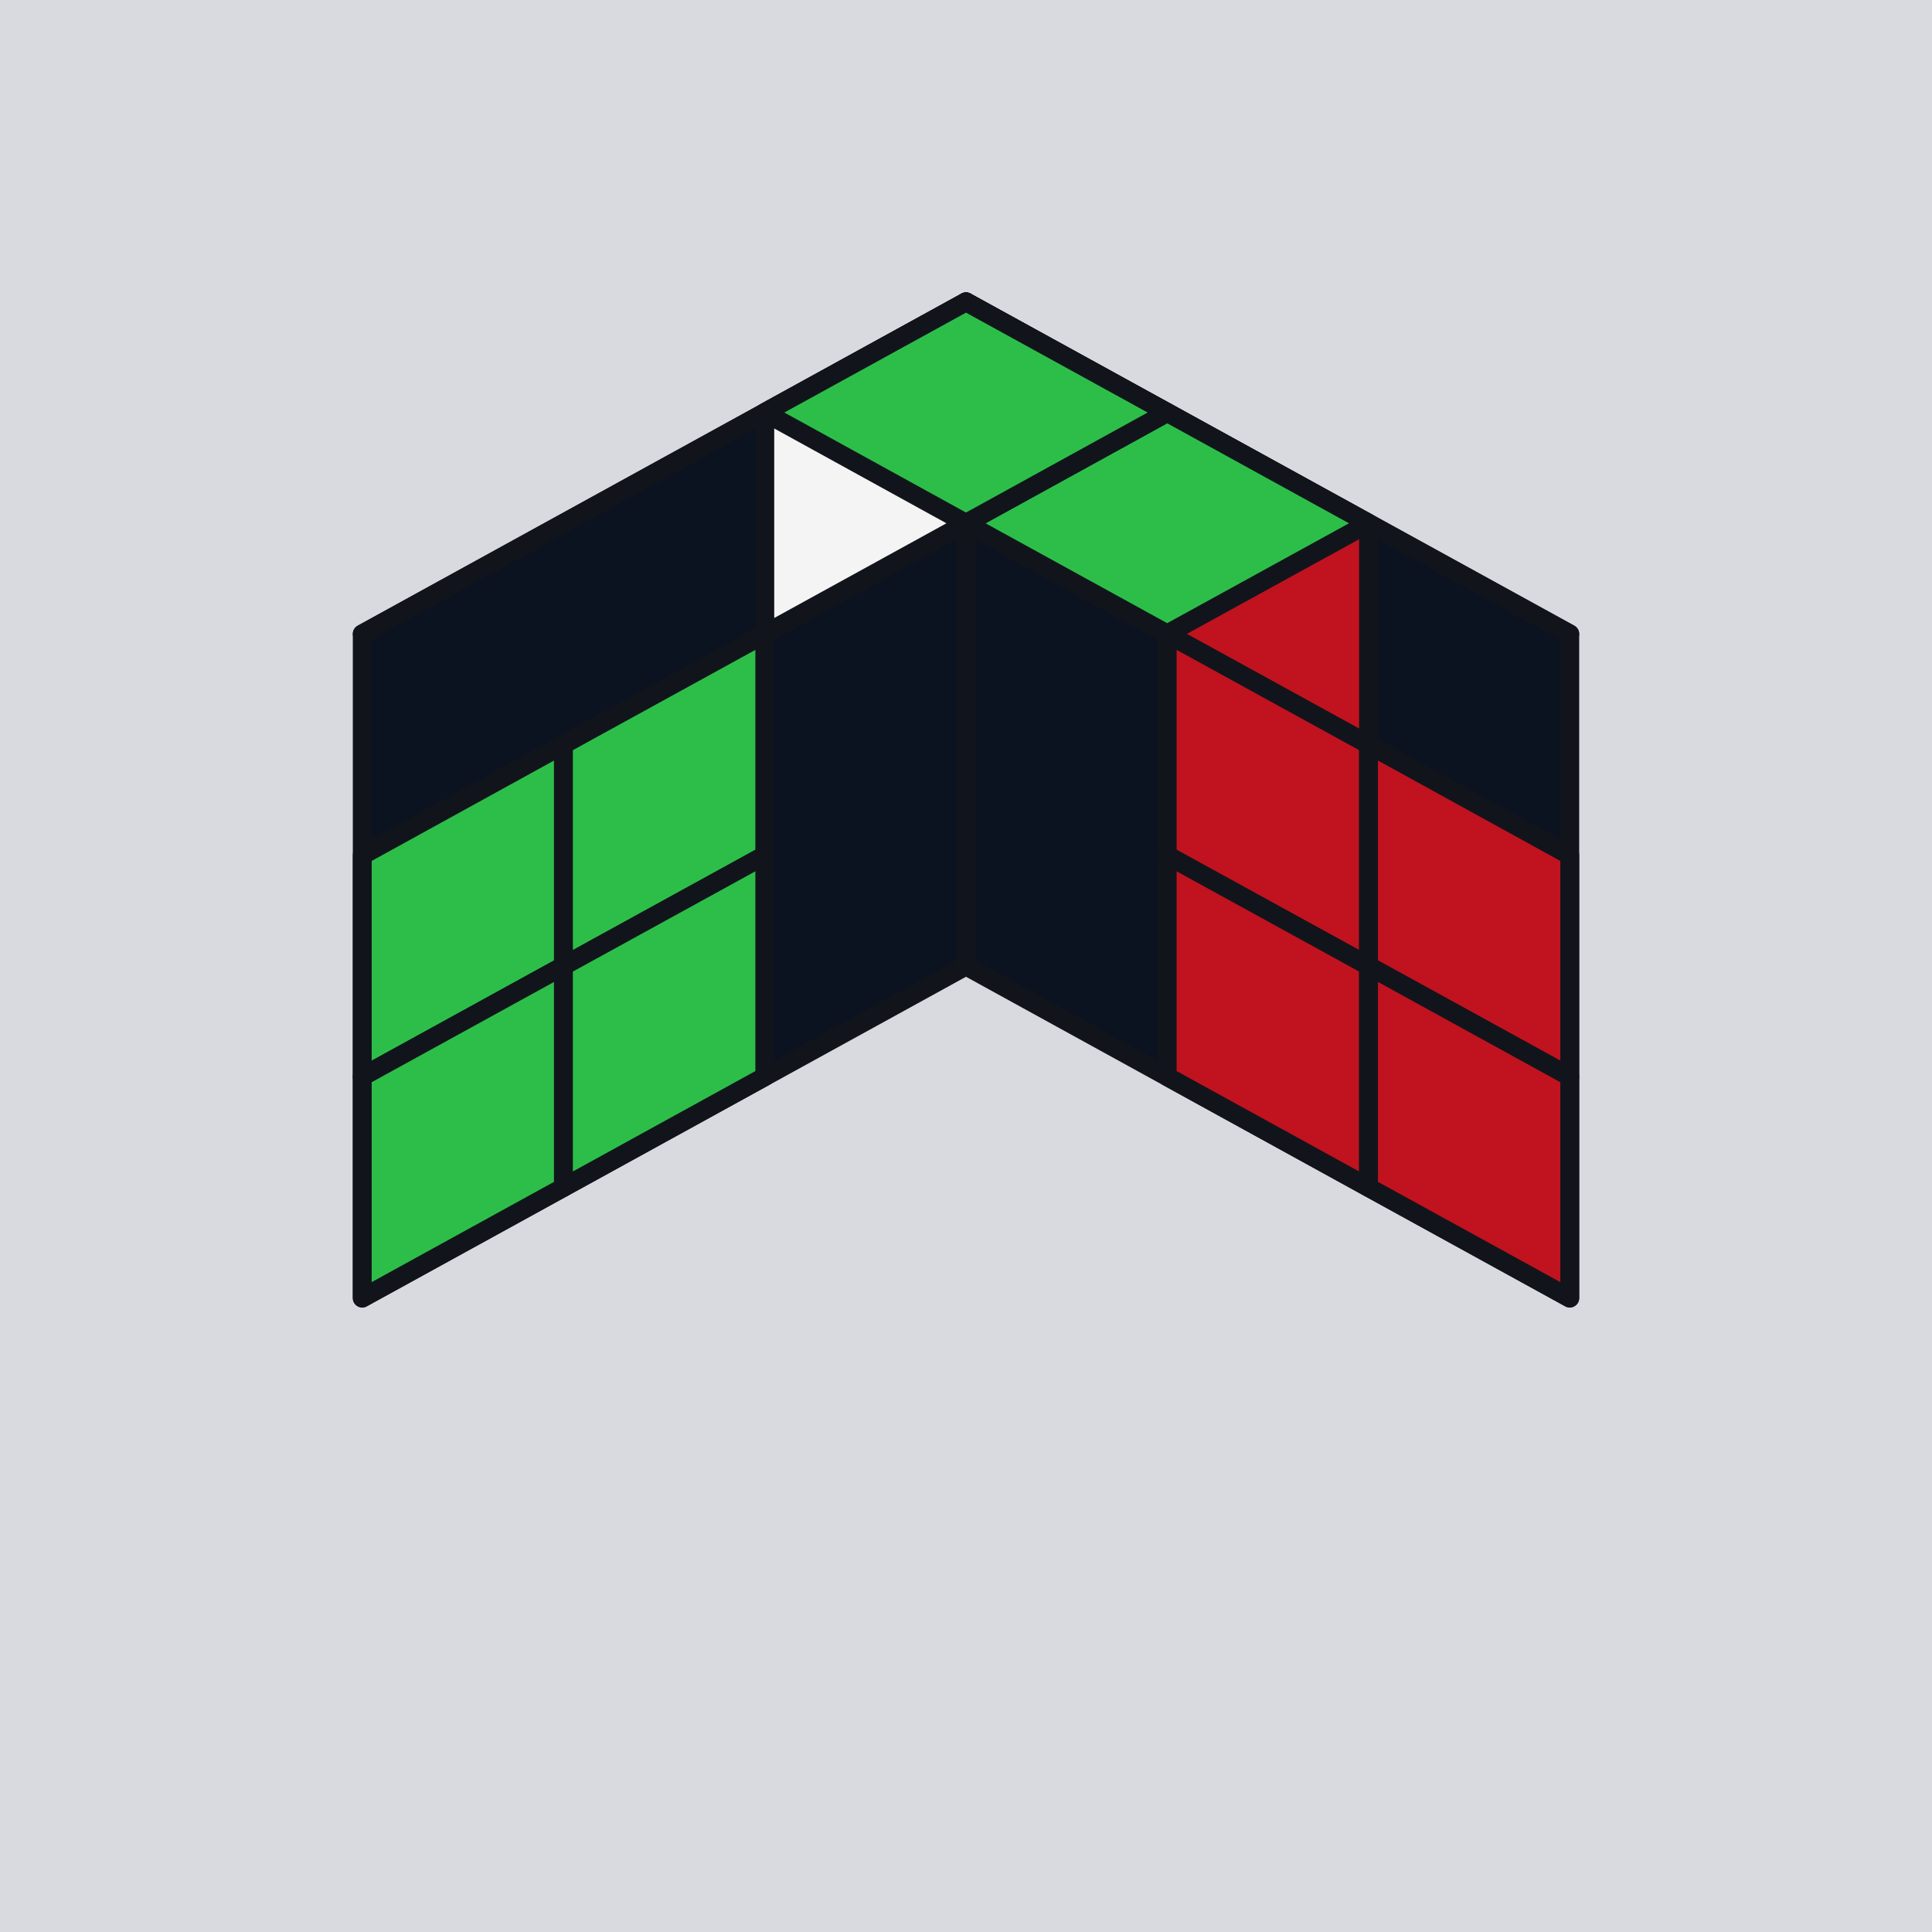
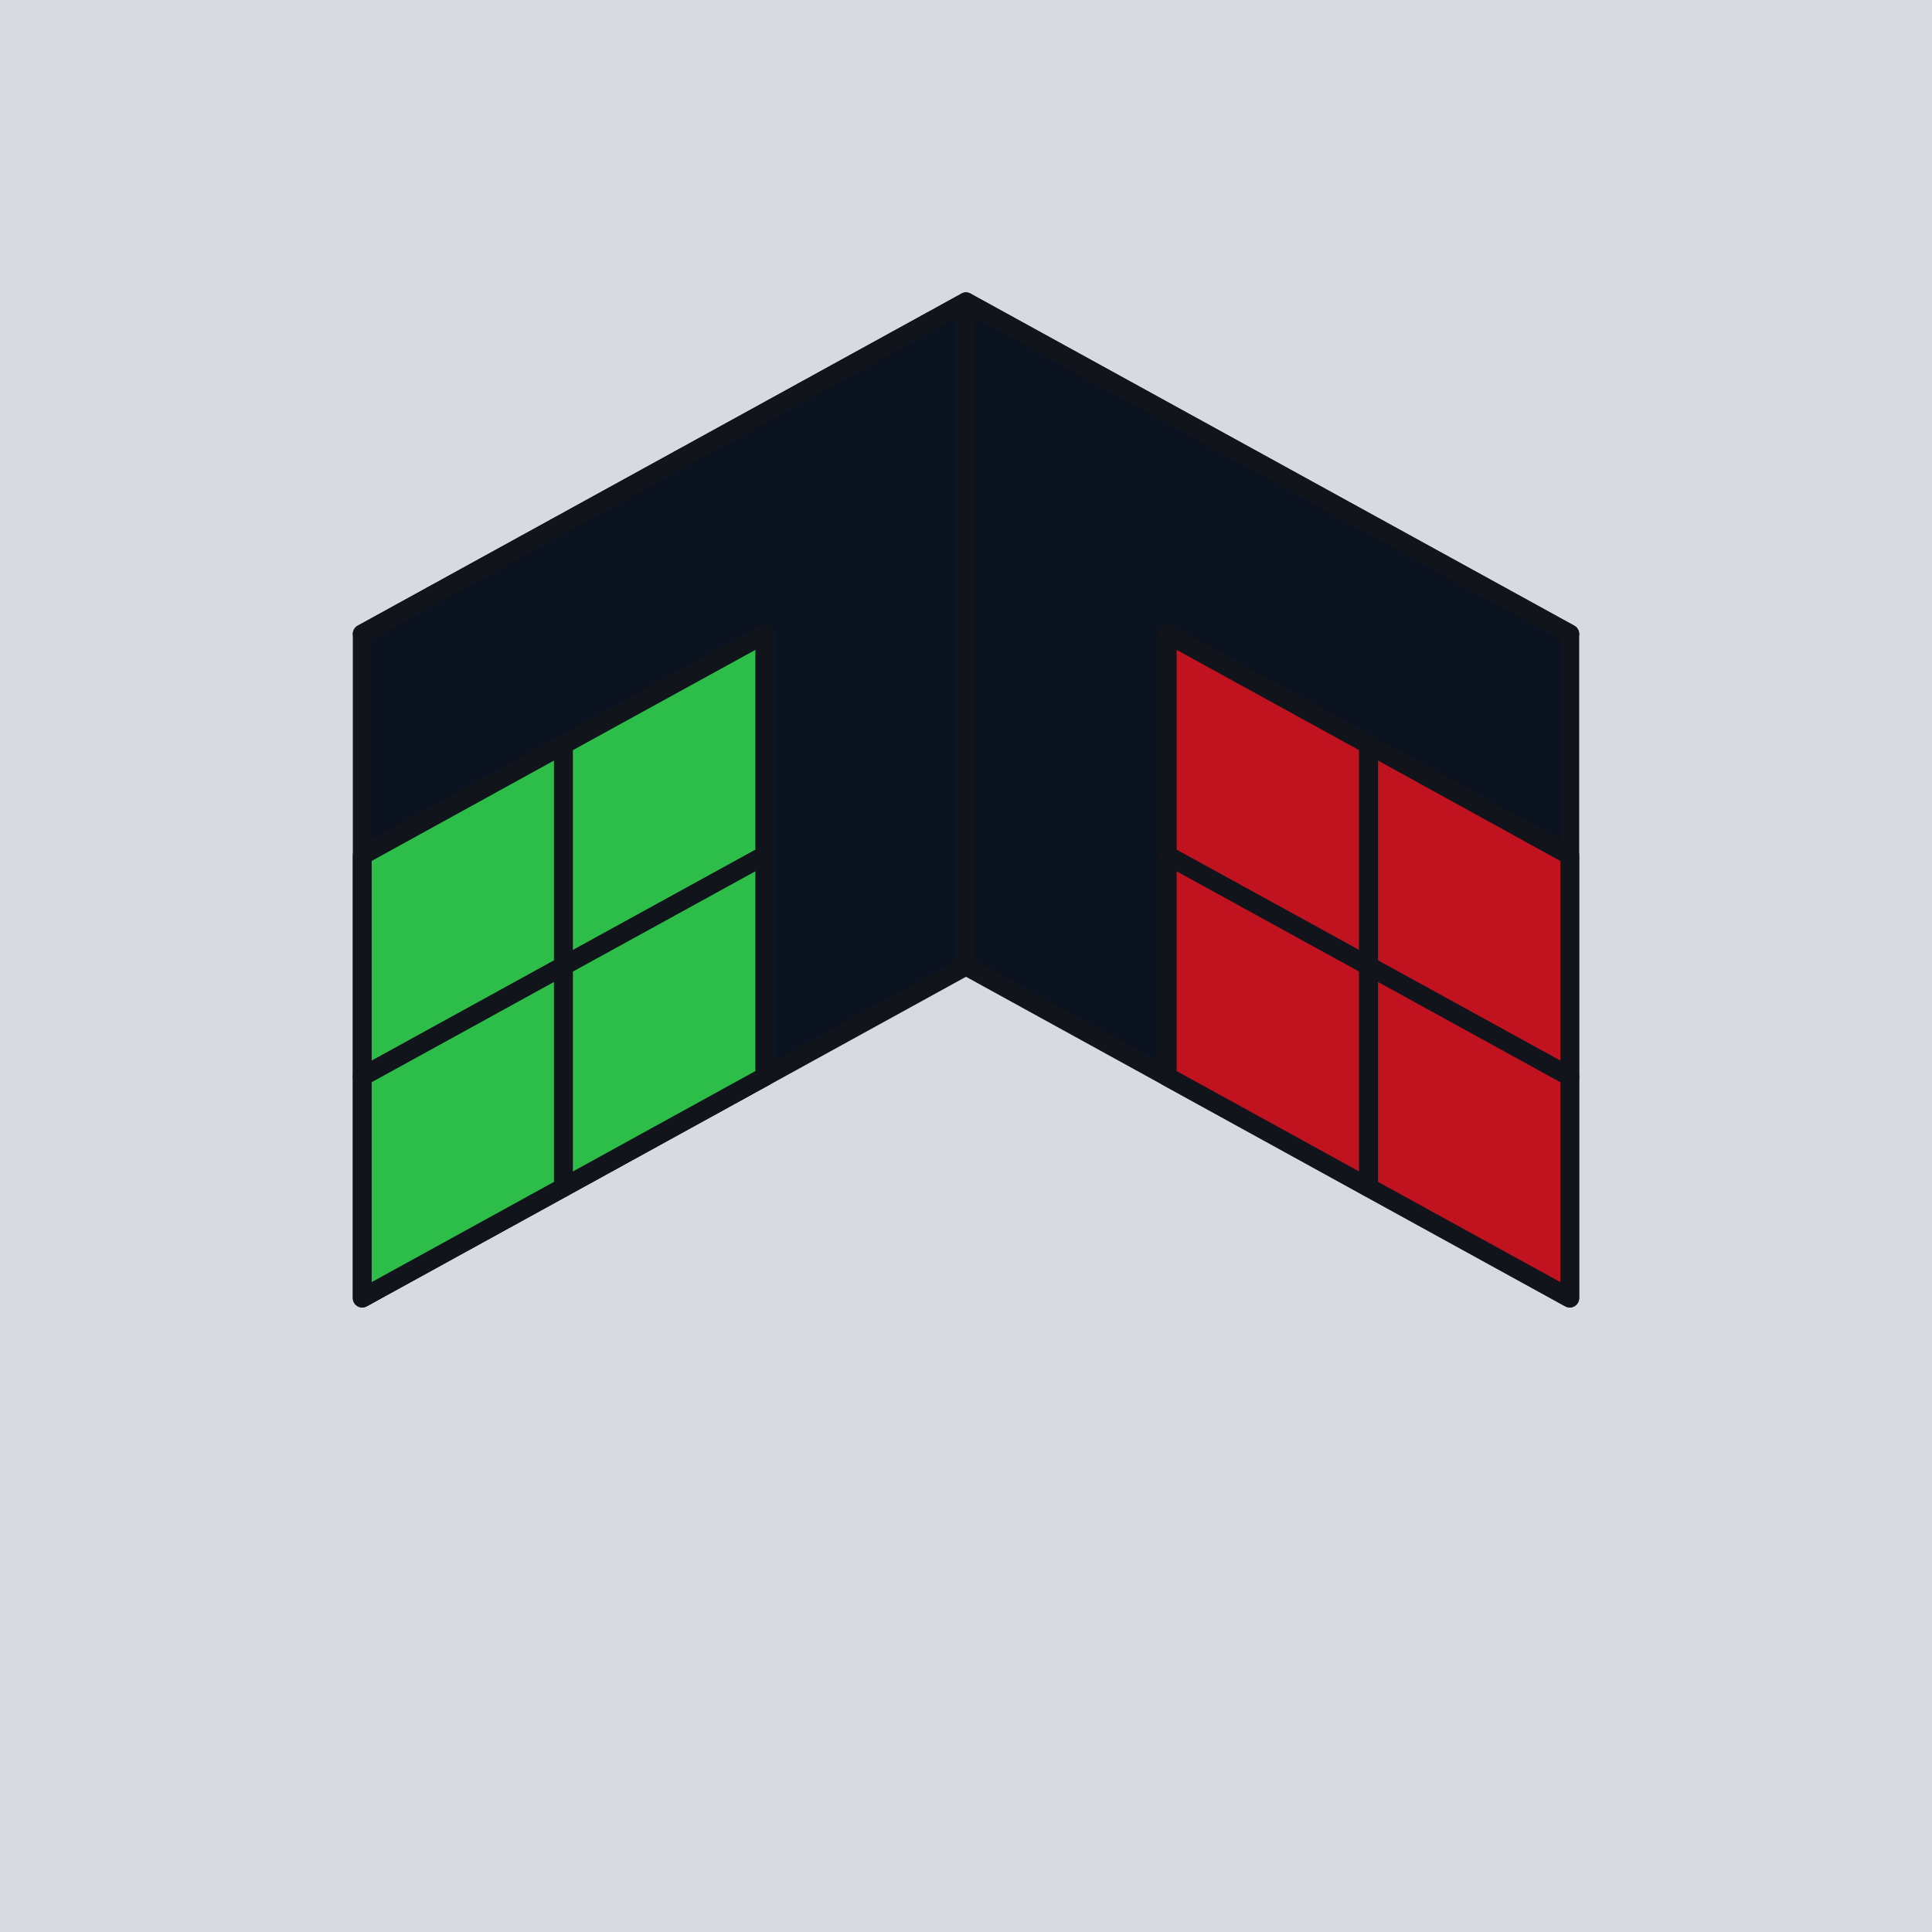
<svg xmlns="http://www.w3.org/2000/svg" viewBox="0 0 128 128">
  <rect x="0" y="0" width="128" height="128" fill="#D8DADF" />
  <polygon points="64.00,64.00 104.00,42.00 64.00,20.00 24.00,42.00" fill="#0B1220" stroke="#11151B" stroke-width="1.25" stroke-linejoin="round" />
  <polygon points="24.00,42.00 64.00,20.00 64.00,64.00 24.00,86.00" fill="#0B1220" stroke="#11151B" stroke-width="1.25" stroke-linejoin="round" />
  <polygon points="64.00,20.00 104.00,42.00 104.00,86.00 64.00,64.00" fill="#0B1220" stroke="#11151B" stroke-width="1.25" stroke-linejoin="round" />
-   <polygon points="50.67,27.33 64.00,20.00 64.00,34.67 50.67,42.00" fill="#F4F4F4" stroke="#11151B" stroke-width="1.25" stroke-linejoin="round" />
  <polygon points="24.00,56.67 37.33,49.33 37.33,64.00 24.00,71.33" fill="#2DBE4A" stroke="#11151B" stroke-width="1.25" stroke-linejoin="round" />
  <polygon points="37.33,49.33 50.67,42.00 50.67,56.67 37.33,64.00" fill="#2DBE4A" stroke="#11151B" stroke-width="1.25" stroke-linejoin="round" />
  <polygon points="24.00,71.33 37.33,64.00 37.33,78.67 24.00,86.00" fill="#2DBE4A" stroke="#11151B" stroke-width="1.25" stroke-linejoin="round" />
  <polygon points="37.33,64.00 50.67,56.67 50.67,71.33 37.33,78.67" fill="#2DBE4A" stroke="#11151B" stroke-width="1.25" stroke-linejoin="round" />
-   <polygon points="64.00,20.00 77.33,27.33 77.33,42.00 64.00,34.67" fill="#C1121F" stroke="#11151B" stroke-width="1.25" stroke-linejoin="round" />
-   <polygon points="77.33,27.33 90.67,34.67 90.67,49.33 77.33,42.00" fill="#C1121F" stroke="#11151B" stroke-width="1.25" stroke-linejoin="round" />
  <polygon points="77.33,42.00 90.67,49.33 90.67,64.00 77.33,56.67" fill="#C1121F" stroke="#11151B" stroke-width="1.25" stroke-linejoin="round" />
  <polygon points="90.67,49.33 104.00,56.67 104.00,71.33 90.67,64.00" fill="#C1121F" stroke="#11151B" stroke-width="1.25" stroke-linejoin="round" />
  <polygon points="77.33,56.67 90.67,64.00 90.67,78.67 77.33,71.33" fill="#C1121F" stroke="#11151B" stroke-width="1.25" stroke-linejoin="round" />
  <polygon points="90.67,64.00 104.00,71.33 104.00,86.00 90.67,78.67" fill="#C1121F" stroke="#11151B" stroke-width="1.25" stroke-linejoin="round" />
-   <polygon points="77.33,42.00 90.67,34.67 77.33,27.33 64.00,34.67" fill="#2DBE4A" stroke="#11151B" stroke-width="1.25" stroke-linejoin="round" />
-   <polygon points="64.00,34.67 77.33,27.33 64.00,20.00 50.67,27.33" fill="#2DBE4A" stroke="#11151B" stroke-width="1.25" stroke-linejoin="round" />
</svg>
